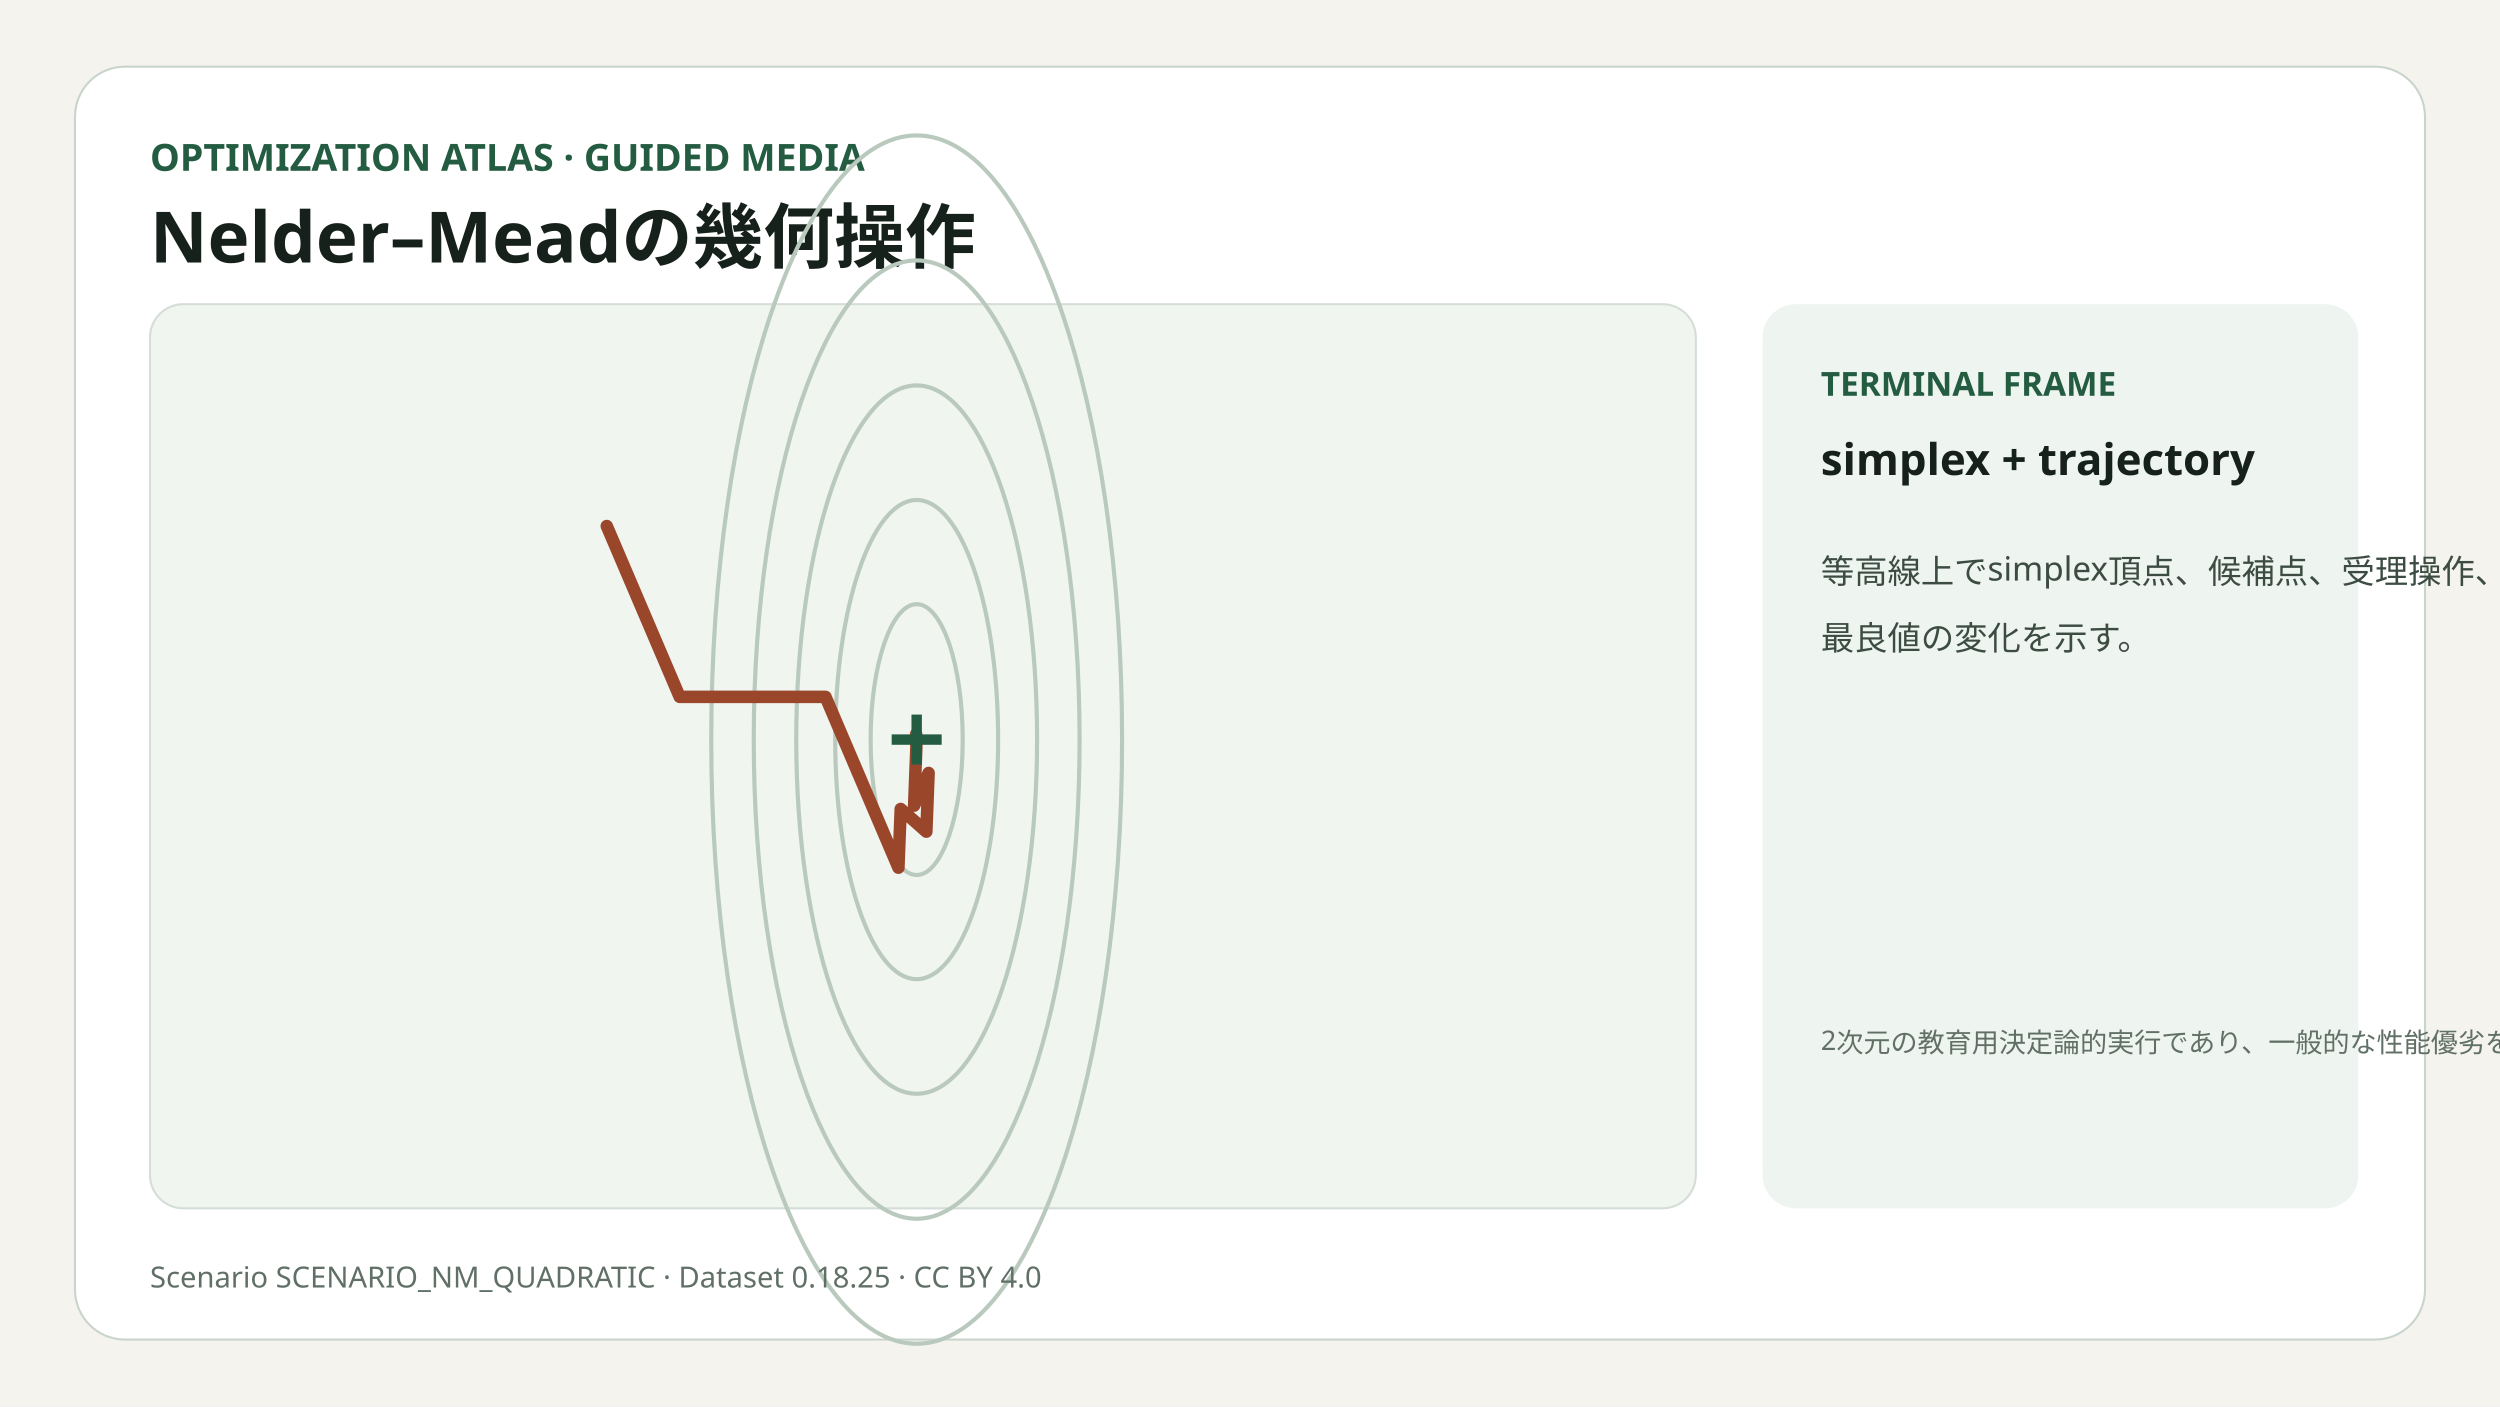
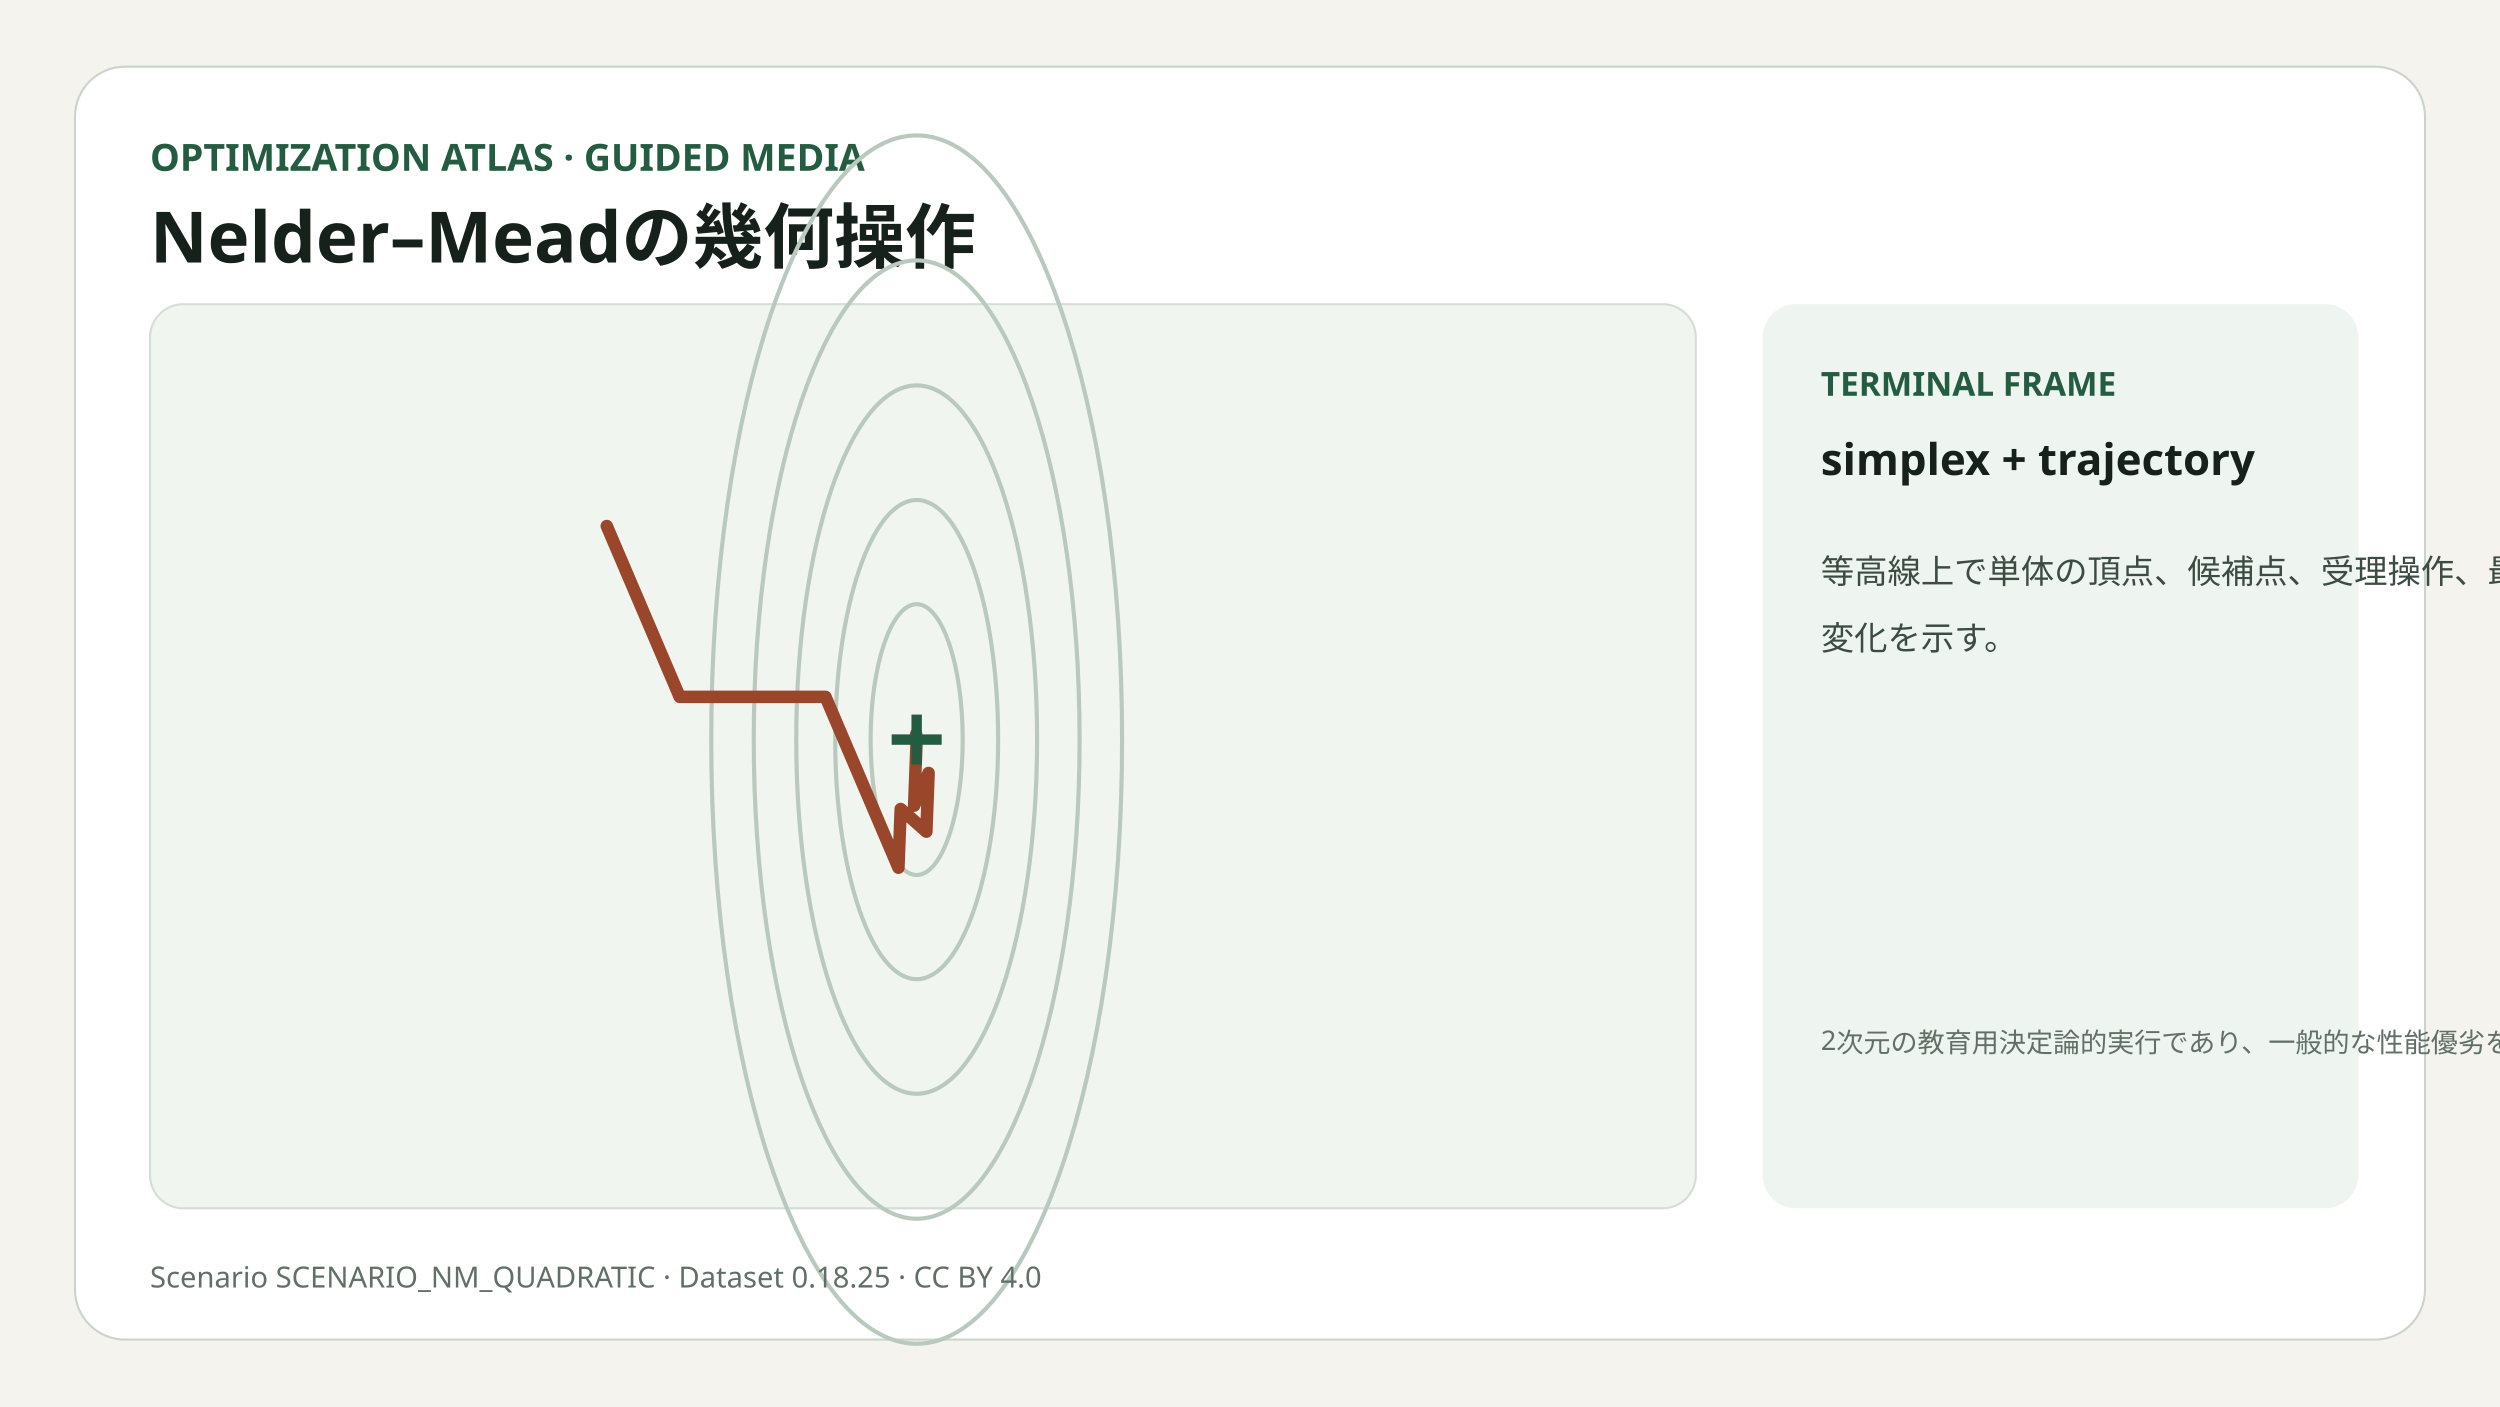
<svg xmlns="http://www.w3.org/2000/svg" width="1200" height="675" viewBox="0 0 1200 675" role="img" aria-labelledby="title description">
  <rect width="1200" height="675" fill="#f4f3ed" />
  <rect x="36" y="32" width="1128" height="611" rx="24" fill="#ffffff" stroke="#c9d4cc" />
  <text x="72" y="82" fill="#245c42" font-family="sans-serif" font-size="18" font-weight="700">OPTIMIZATION ATLAS · GUIDED MEDIA</text>
  <text x="72" y="126" fill="#17211b" font-family="sans-serif" font-size="34" font-weight="800">Nelder–Meadの幾何操作</text>
  <rect x="72" y="146" width="742" height="434" rx="16" fill="#f1f5f0" stroke="#d4ddd6" />
  <g fill="none" stroke="#b9c9bd" stroke-width="2">
    <ellipse cx="440" cy="355" rx="22.1" ry="65.0" />
    <ellipse cx="440" cy="355" rx="39.1" ry="115.0" />
    <ellipse cx="440" cy="355" rx="57.8" ry="170.0" />
    <ellipse cx="440" cy="355" rx="78.2" ry="230.0" />
    <ellipse cx="440" cy="355" rx="98.6" ry="290.0" />
  </g>
  <polyline points="291.25,252.50 291.25,252.50 326.25,334.50 326.25,334.50 396.25,334.50 396.25,334.50 431.25,416.50 431.25,416.50 431.25,416.50 431.25,416.50 431.25,416.50 431.25,416.50 432.34,388.31 432.34,388.31 444.65,399.20 444.65,399.20 445.74,371.02 445.74,371.02 438.77,386.71 438.77,386.71 439.86,358.52 439.86,358.52 439.86,358.52 439.86,358.52 439.86,358.52 439.86,358.52 439.86,358.52 439.86,358.52 439.86,358.52 439.86,358.52 439.86,358.52 439.86,358.52 439.86,358.52 439.86,358.52 439.74,352.39 439.74,352.39 440.27,355.87 440.27,355.87 439.93,356.33 439.93,356.33 439.92,354.25 439.92,354.25 440.10,355.58 440.10,355.58 439.97,355.62 439.97,355.62 439.98,354.92 439.98,354.92 439.98,354.92 439.98,354.92 439.98,354.92 439.98,354.92 439.98,354.92 439.98,354.92 439.98,354.92 439.98,354.92 440.01,355.01 440.01,355.01 440.01,355.01 440.01,355.01 439.99,354.95 439.99,354.95 440.00,355.04 440.00,355.04 440.00,355.00 440.00,355.00 440.00,355.00 440.00,355.00 440.00,355.01 440.00,355.01 440.00,355.00 440.00,355.00 440.00,355.00 440.00,355.00 440.00,355.00 440.00,355.00 440.00,355.00 440.00,355.00 440.00,355.00 440.00,355.00 440.00,355.00 440.00,355.00" fill="none" stroke="#9a462b" stroke-width="6" stroke-linejoin="round" stroke-linecap="round" />
  <polygon points="440.00,355.00 440.00,355.00 440.00,355.00" fill="#9fc2ad" fill-opacity="0.55" stroke="#245c42" stroke-width="5" />
  <g stroke="#245c42" stroke-width="5">
    <line x1="428" x2="452" y1="355" y2="355" />
    <line x1="440" x2="440" y1="343" y2="367" />
  </g>
  <rect x="846" y="146" width="286" height="434" rx="16" fill="#eef4ef" />
  <text x="874" y="190" fill="#245c42" font-family="sans-serif" font-size="16" font-weight="700">TERMINAL FRAME</text>
  <text x="874" y="228" fill="#17211b" font-family="sans-serif" font-size="21" font-weight="700">simplex + trajectory</text>
-   <text x="874" y="280" fill="#3c4c43" font-family="sans-serif" font-size="16">等高線上でsimplex頂点、候補点、受理操作、</text>
-   <text x="874" y="312" fill="#3c4c43" font-family="sans-serif" font-size="16">最良値の変化を示す。</text>
+   <text x="874" y="280" fill="#3c4c43" font-family="sans-serif" font-size="16">等高線上で単体の頂点、候補点、受理操作、最良値の</text>
+   <text x="874" y="312" fill="#3c4c43" font-family="sans-serif" font-size="16">変化を示す。</text>
  <text x="874" y="504" fill="#617067" font-family="sans-serif" font-size="13">2次元の教育用決定論的実行であり、一般的な性能優劣を示さない</text>
  <text x="874" y="530" fill="#617067" font-family="sans-serif" font-size="13" />
  <text x="72" y="618" fill="#617067" font-family="sans-serif" font-size="14">Scenario SCENARIO_NM_QUADRATIC · Dataset 0.18.25 · CC BY 4.0</text>
</svg>
